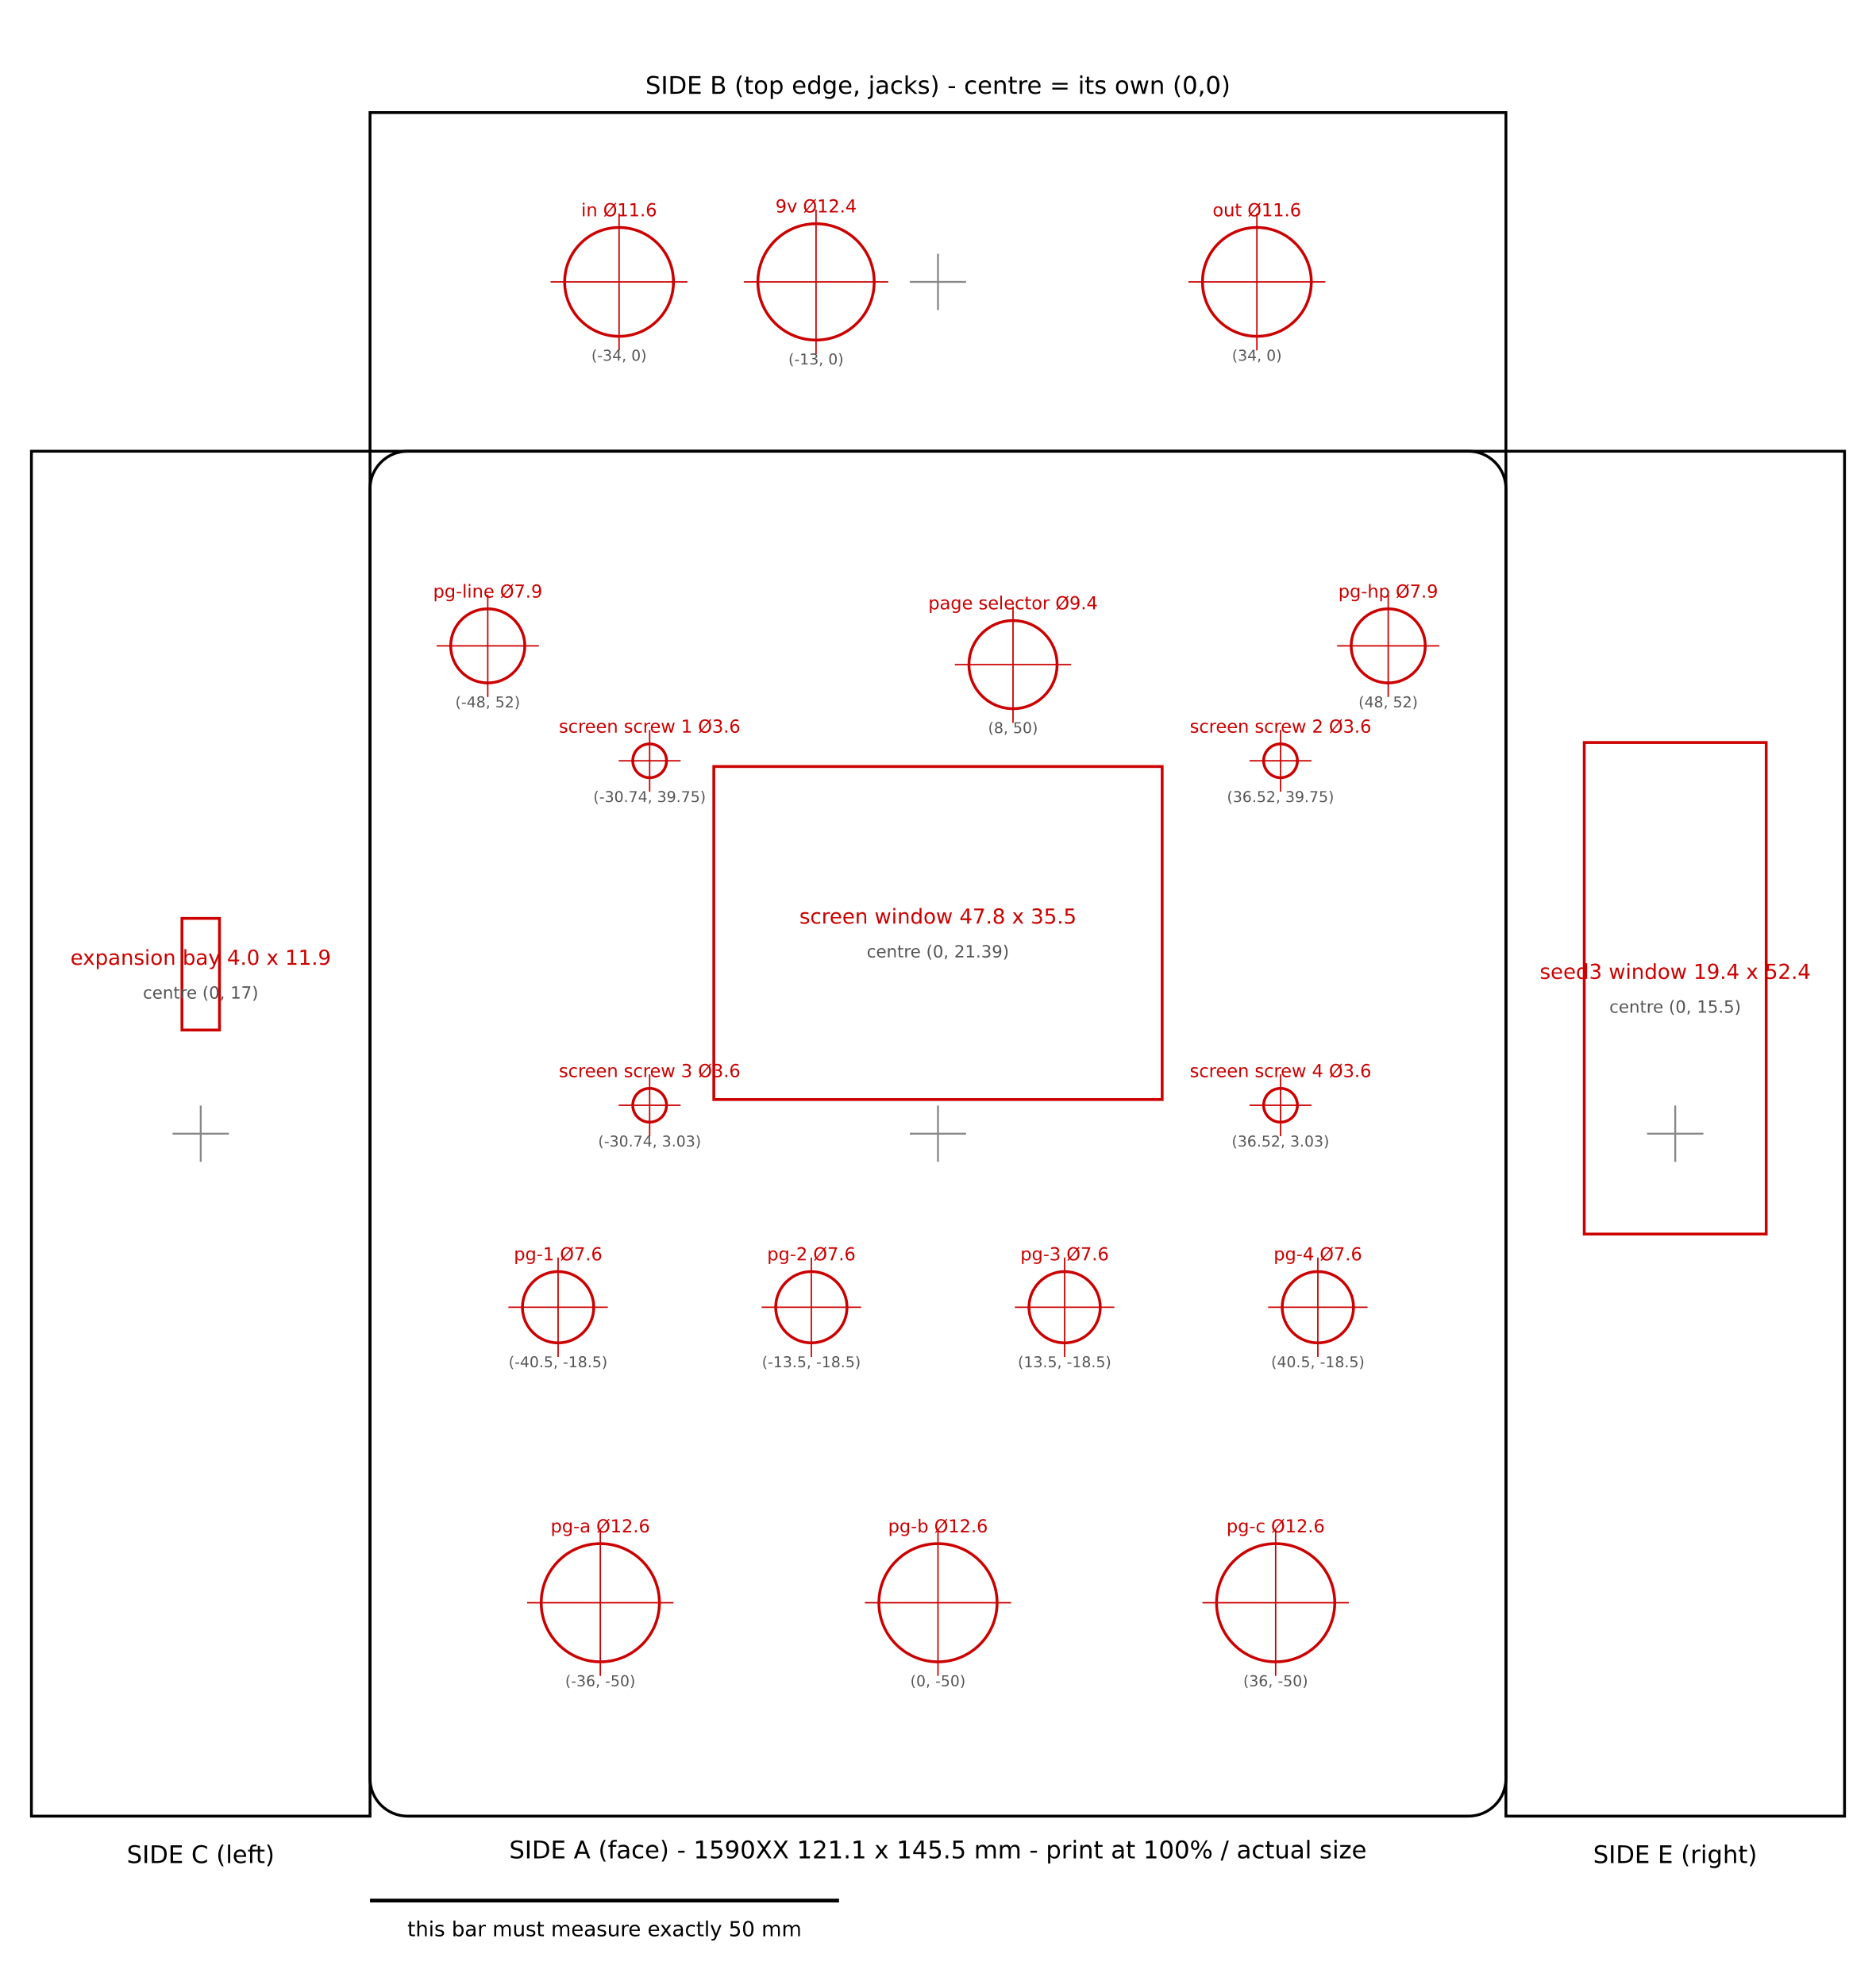
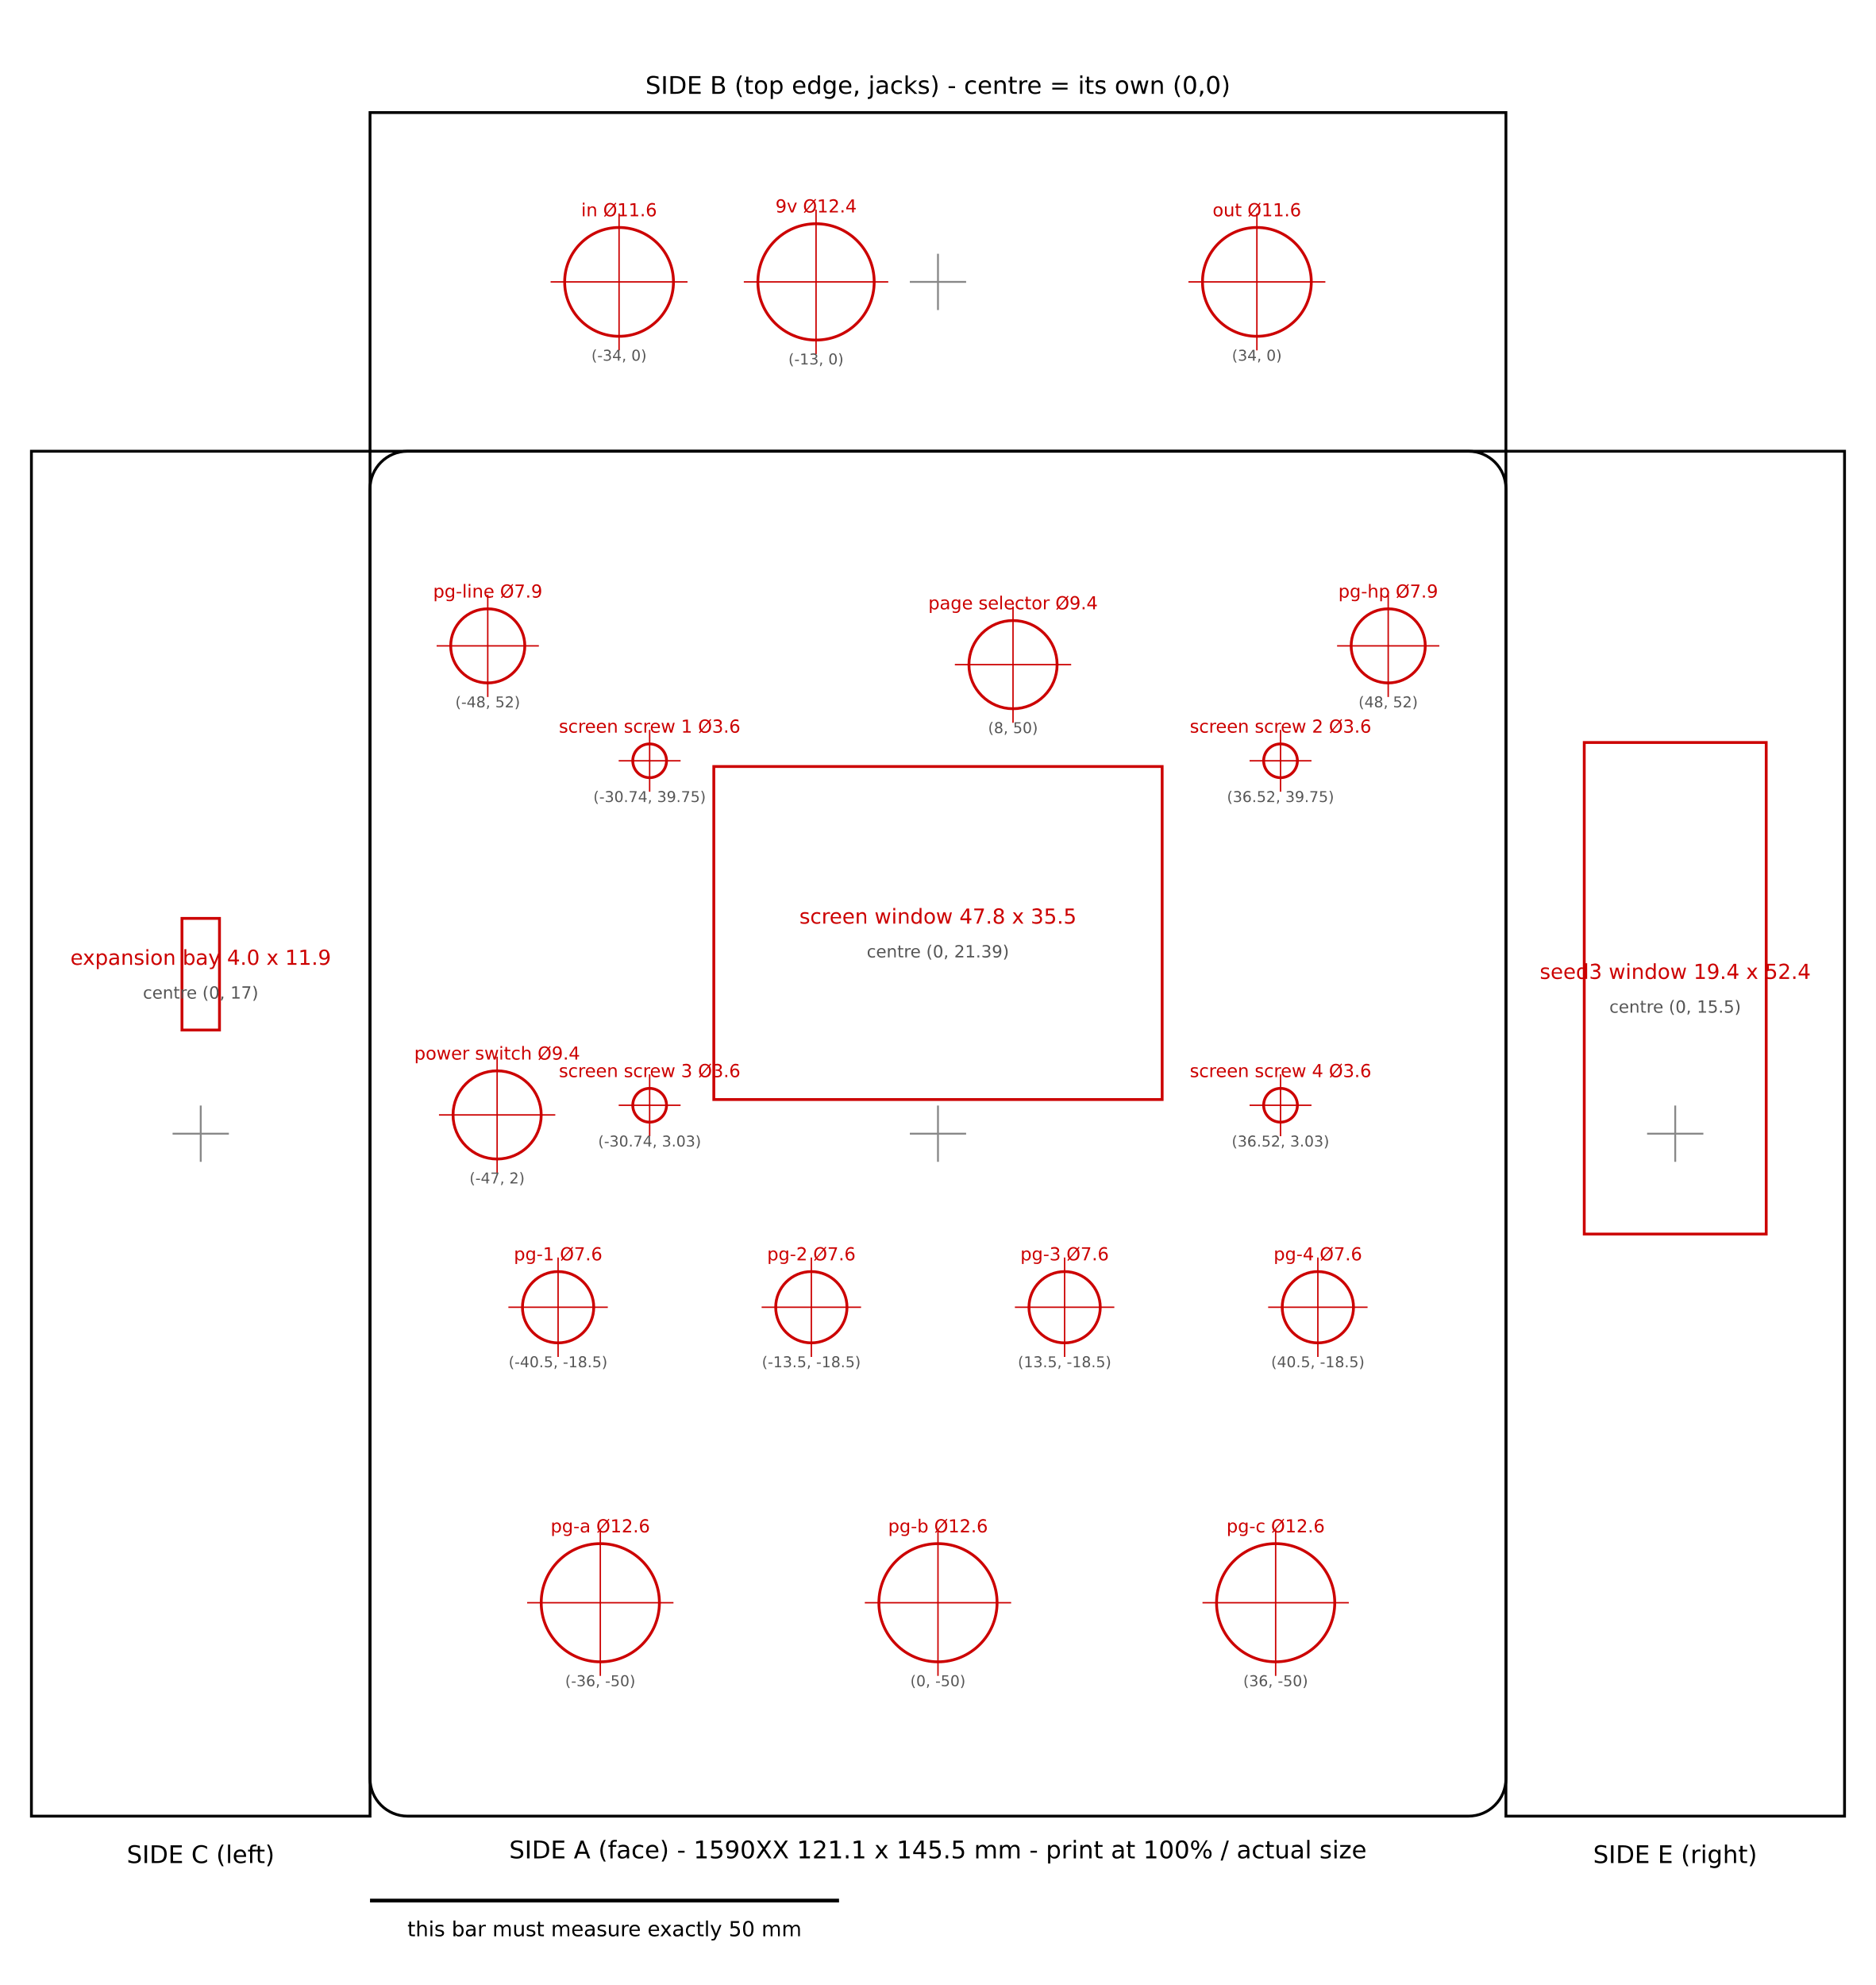
<svg xmlns="http://www.w3.org/2000/svg" width="200mm" height="211.6mm" viewBox="-100 -120.85 200 211.6">
  <rect x="-100" y="-120.85" width="200" height="211.6" fill="#fff" />
  <rect x="-60.55" y="-108.85" width="121.1" height="36.1" fill="none" stroke="#000" stroke-width="0.3" />
  <rect x="-60.55" y="-72.75" width="121.1" height="145.5" rx="4" fill="none" stroke="#000" stroke-width="0.3" />
  <text x="0.00" y="-110.85" font-family="DejaVu Sans, sans-serif" font-size="2.6" text-anchor="middle" fill="#000" font-weight="normal">SIDE B (top edge, jacks) - centre = its own (0,0)</text>
  <rect x="60.55" y="-72.75" width="36.1" height="145.5" fill="none" stroke="#000" stroke-width="0.3" />
  <text x="78.6" y="77.75" font-family="DejaVu Sans" font-size="2.6" text-anchor="middle">SIDE E (right)</text>
  <text x="0.00" y="77.25" font-family="DejaVu Sans, sans-serif" font-size="2.6" text-anchor="middle" fill="#000" font-weight="normal">SIDE A (face) - 1590XX 121.1 x 145.5 mm - print at 100% / actual size</text>
  <rect x="-96.65" y="-72.75" width="36.1" height="145.5" fill="none" stroke="#000" stroke-width="0.3" />
  <text x="-78.6" y="77.75" font-family="DejaVu Sans" font-size="2.6" text-anchor="middle">SIDE C (left)</text>
  <path d="M-3,0 h6 M0,-3 v6" stroke="#888" stroke-width="0.2" />
  <path d="M-3,-90.8 h6 M0,-93.8 v6" stroke="#888" stroke-width="0.2" />
  <path d="M75.6,0 h6 M78.6,-3 v6" stroke="#888" stroke-width="0.2" />
  <path d="M-81.6,0 h6 M-78.6,-3 v6" stroke="#888" stroke-width="0.2" />
  <circle cx="-40.5" cy="18.5" r="3.8" fill="none" stroke="#c00" stroke-width="0.3" />
  <path d="M-45.8,18.5 h10.6 M-40.5,13.2 v10.6" stroke="#c00" stroke-width="0.15" />
  <text x="-40.50" y="13.50" font-family="DejaVu Sans, sans-serif" font-size="1.9" text-anchor="middle" fill="#c00" font-weight="normal">pg-1  Ø7.6</text>
  <text x="-40.50" y="24.90" font-family="DejaVu Sans, sans-serif" font-size="1.6" text-anchor="middle" fill="#555" font-weight="normal">(-40.5, -18.5)</text>
  <circle cx="-13.5" cy="18.5" r="3.8" fill="none" stroke="#c00" stroke-width="0.3" />
  <path d="M-18.8,18.5 h10.6 M-13.5,13.2 v10.6" stroke="#c00" stroke-width="0.15" />
  <text x="-13.50" y="13.50" font-family="DejaVu Sans, sans-serif" font-size="1.9" text-anchor="middle" fill="#c00" font-weight="normal">pg-2  Ø7.6</text>
  <text x="-13.50" y="24.90" font-family="DejaVu Sans, sans-serif" font-size="1.6" text-anchor="middle" fill="#555" font-weight="normal">(-13.5, -18.5)</text>
  <circle cx="13.5" cy="18.5" r="3.8" fill="none" stroke="#c00" stroke-width="0.3" />
  <path d="M8.2,18.5 h10.6 M13.5,13.2 v10.6" stroke="#c00" stroke-width="0.15" />
  <text x="13.50" y="13.50" font-family="DejaVu Sans, sans-serif" font-size="1.9" text-anchor="middle" fill="#c00" font-weight="normal">pg-3  Ø7.6</text>
  <text x="13.50" y="24.90" font-family="DejaVu Sans, sans-serif" font-size="1.6" text-anchor="middle" fill="#555" font-weight="normal">(13.5, -18.5)</text>
  <circle cx="40.5" cy="18.5" r="3.8" fill="none" stroke="#c00" stroke-width="0.3" />
  <path d="M35.2,18.5 h10.6 M40.5,13.2 v10.6" stroke="#c00" stroke-width="0.15" />
  <text x="40.50" y="13.50" font-family="DejaVu Sans, sans-serif" font-size="1.9" text-anchor="middle" fill="#c00" font-weight="normal">pg-4  Ø7.6</text>
  <text x="40.50" y="24.90" font-family="DejaVu Sans, sans-serif" font-size="1.6" text-anchor="middle" fill="#555" font-weight="normal">(40.5, -18.5)</text>
  <circle cx="-36.0" cy="50.0" r="6.3" fill="none" stroke="#c00" stroke-width="0.3" />
  <path d="M-43.8,50.0 h15.6 M-36.0,42.2 v15.6" stroke="#c00" stroke-width="0.15" />
  <text x="-36.00" y="42.50" font-family="DejaVu Sans, sans-serif" font-size="1.9" text-anchor="middle" fill="#c00" font-weight="normal">pg-a  Ø12.6</text>
  <text x="-36.00" y="58.90" font-family="DejaVu Sans, sans-serif" font-size="1.6" text-anchor="middle" fill="#555" font-weight="normal">(-36, -50)</text>
  <circle cx="0.0" cy="50.0" r="6.3" fill="none" stroke="#c00" stroke-width="0.3" />
  <path d="M-7.8,50.0 h15.6 M0.0,42.2 v15.6" stroke="#c00" stroke-width="0.15" />
  <text x="0.00" y="42.50" font-family="DejaVu Sans, sans-serif" font-size="1.9" text-anchor="middle" fill="#c00" font-weight="normal">pg-b  Ø12.6</text>
  <text x="0.00" y="58.90" font-family="DejaVu Sans, sans-serif" font-size="1.6" text-anchor="middle" fill="#555" font-weight="normal">(0, -50)</text>
  <circle cx="36.0" cy="50.0" r="6.3" fill="none" stroke="#c00" stroke-width="0.3" />
  <path d="M28.2,50.0 h15.6 M36.0,42.2 v15.6" stroke="#c00" stroke-width="0.15" />
  <text x="36.00" y="42.50" font-family="DejaVu Sans, sans-serif" font-size="1.9" text-anchor="middle" fill="#c00" font-weight="normal">pg-c  Ø12.6</text>
  <text x="36.00" y="58.90" font-family="DejaVu Sans, sans-serif" font-size="1.6" text-anchor="middle" fill="#555" font-weight="normal">(36, -50)</text>
  <circle cx="48.0" cy="-52.0" r="3.95" fill="none" stroke="#c00" stroke-width="0.3" />
  <path d="M42.55,-52.0 h10.9 M48.0,-57.45 v10.9" stroke="#c00" stroke-width="0.15" />
  <text x="48.00" y="-57.15" font-family="DejaVu Sans, sans-serif" font-size="1.9" text-anchor="middle" fill="#c00" font-weight="normal">pg-hp  Ø7.9</text>
  <text x="48.00" y="-45.45" font-family="DejaVu Sans, sans-serif" font-size="1.6" text-anchor="middle" fill="#555" font-weight="normal">(48, 52)</text>
  <circle cx="-48.0" cy="-52.0" r="3.95" fill="none" stroke="#c00" stroke-width="0.3" />
  <path d="M-53.45,-52.0 h10.9 M-48.0,-57.45 v10.9" stroke="#c00" stroke-width="0.15" />
  <text x="-48.00" y="-57.15" font-family="DejaVu Sans, sans-serif" font-size="1.9" text-anchor="middle" fill="#c00" font-weight="normal">pg-line  Ø7.9</text>
  <text x="-48.00" y="-45.45" font-family="DejaVu Sans, sans-serif" font-size="1.6" text-anchor="middle" fill="#555" font-weight="normal">(-48, 52)</text>
  <circle cx="-30.74" cy="-39.75" r="1.8" fill="none" stroke="#c00" stroke-width="0.3" />
  <path d="M-34.04,-39.75 h6.6 M-30.74,-43.05 v6.6" stroke="#c00" stroke-width="0.15" />
  <text x="-30.74" y="-42.75" font-family="DejaVu Sans, sans-serif" font-size="1.9" text-anchor="middle" fill="#c00" font-weight="normal">screen screw 1  Ø3.6</text>
  <text x="-30.74" y="-35.35" font-family="DejaVu Sans, sans-serif" font-size="1.6" text-anchor="middle" fill="#555" font-weight="normal">(-30.74, 39.75)</text>
  <circle cx="36.52" cy="-39.75" r="1.8" fill="none" stroke="#c00" stroke-width="0.3" />
  <path d="M33.22,-39.75 h6.6 M36.52,-43.05 v6.6" stroke="#c00" stroke-width="0.15" />
  <text x="36.52" y="-42.75" font-family="DejaVu Sans, sans-serif" font-size="1.9" text-anchor="middle" fill="#c00" font-weight="normal">screen screw 2  Ø3.6</text>
  <text x="36.52" y="-35.35" font-family="DejaVu Sans, sans-serif" font-size="1.6" text-anchor="middle" fill="#555" font-weight="normal">(36.52, 39.75)</text>
  <circle cx="-30.74" cy="-3.03" r="1.8" fill="none" stroke="#c00" stroke-width="0.3" />
  <path d="M-34.04,-3.03 h6.6 M-30.74,-6.33 v6.6" stroke="#c00" stroke-width="0.15" />
  <text x="-30.74" y="-6.03" font-family="DejaVu Sans, sans-serif" font-size="1.9" text-anchor="middle" fill="#c00" font-weight="normal">screen screw 3  Ø3.6</text>
  <text x="-30.74" y="1.37" font-family="DejaVu Sans, sans-serif" font-size="1.6" text-anchor="middle" fill="#555" font-weight="normal">(-30.74, 3.03)</text>
  <circle cx="36.52" cy="-3.03" r="1.8" fill="none" stroke="#c00" stroke-width="0.3" />
  <path d="M33.22,-3.03 h6.6 M36.52,-6.33 v6.6" stroke="#c00" stroke-width="0.15" />
  <text x="36.52" y="-6.03" font-family="DejaVu Sans, sans-serif" font-size="1.9" text-anchor="middle" fill="#c00" font-weight="normal">screen screw 4  Ø3.6</text>
  <text x="36.52" y="1.37" font-family="DejaVu Sans, sans-serif" font-size="1.6" text-anchor="middle" fill="#555" font-weight="normal">(36.52, 3.03)</text>
  <circle cx="8.0" cy="-50.0" r="4.7" fill="none" stroke="#c00" stroke-width="0.3" />
  <path d="M1.8,-50.0 h12.4 M8.0,-56.2 v12.4" stroke="#c00" stroke-width="0.15" />
  <text x="8.00" y="-55.90" font-family="DejaVu Sans, sans-serif" font-size="1.9" text-anchor="middle" fill="#c00" font-weight="normal">page selector  Ø9.4</text>
  <text x="8.00" y="-42.70" font-family="DejaVu Sans, sans-serif" font-size="1.6" text-anchor="middle" fill="#555" font-weight="normal">(8, 50)</text>
+   <circle cx="-47.0" cy="-2.0" r="4.7" fill="none" stroke="#c00" stroke-width="0.3" />
+   <path d="M-53.2,-2.0 h12.4 M-47.0,-8.2 v12.4" stroke="#c00" stroke-width="0.15" />
+   <text x="-47.00" y="-7.90" font-family="DejaVu Sans, sans-serif" font-size="1.9" text-anchor="middle" fill="#c00" font-weight="normal">power switch  Ø9.4</text>
+   <text x="-47.00" y="5.30" font-family="DejaVu Sans, sans-serif" font-size="1.6" text-anchor="middle" fill="#555" font-weight="normal">(-47, 2)</text>
  <rect x="-23.9" y="-39.14" width="47.8" height="35.5" fill="none" stroke="#c00" stroke-width="0.3" />
  <text x="0.00" y="-22.39" font-family="DejaVu Sans, sans-serif" font-size="2.2" text-anchor="middle" fill="#c00" font-weight="normal">screen window 47.8 x 35.5</text>
  <text x="0.00" y="-18.79" font-family="DejaVu Sans, sans-serif" font-size="1.8" text-anchor="middle" fill="#555" font-weight="normal">centre (0, 21.39)</text>
  <circle cx="-34.0" cy="-90.8" r="5.8" fill="none" stroke="#c00" stroke-width="0.3" />
  <path d="M-41.3,-90.8 h14.6 M-34.0,-98.1 v14.6" stroke="#c00" stroke-width="0.15" />
  <text x="-34.00" y="-97.80" font-family="DejaVu Sans, sans-serif" font-size="1.9" text-anchor="middle" fill="#c00" font-weight="normal">in  Ø11.6</text>
  <text x="-34.00" y="-82.40" font-family="DejaVu Sans, sans-serif" font-size="1.6" text-anchor="middle" fill="#555" font-weight="normal">(-34, 0)</text>
  <circle cx="-13.0" cy="-90.8" r="6.2" fill="none" stroke="#c00" stroke-width="0.3" />
  <path d="M-20.7,-90.8 h15.4 M-13.0,-98.5 v15.4" stroke="#c00" stroke-width="0.15" />
  <text x="-13.00" y="-98.20" font-family="DejaVu Sans, sans-serif" font-size="1.9" text-anchor="middle" fill="#c00" font-weight="normal">9v  Ø12.4</text>
  <text x="-13.00" y="-82.00" font-family="DejaVu Sans, sans-serif" font-size="1.6" text-anchor="middle" fill="#555" font-weight="normal">(-13, 0)</text>
  <circle cx="34.0" cy="-90.8" r="5.8" fill="none" stroke="#c00" stroke-width="0.3" />
  <path d="M26.7,-90.8 h14.6 M34.0,-98.1 v14.6" stroke="#c00" stroke-width="0.15" />
  <text x="34.00" y="-97.80" font-family="DejaVu Sans, sans-serif" font-size="1.9" text-anchor="middle" fill="#c00" font-weight="normal">out  Ø11.6</text>
  <text x="34.00" y="-82.40" font-family="DejaVu Sans, sans-serif" font-size="1.6" text-anchor="middle" fill="#555" font-weight="normal">(34, 0)</text>
  <rect x="68.9" y="-41.7" width="19.4" height="52.4" fill="none" stroke="#c00" stroke-width="0.3" />
  <text x="78.60" y="-16.50" font-family="DejaVu Sans, sans-serif" font-size="2.2" text-anchor="middle" fill="#c00" font-weight="normal">seed3 window 19.4 x 52.4</text>
  <text x="78.60" y="-12.90" font-family="DejaVu Sans, sans-serif" font-size="1.8" text-anchor="middle" fill="#555" font-weight="normal">centre (0, 15.5)</text>
  <rect x="-80.6" y="-22.95" width="4.0" height="11.9" fill="none" stroke="#c00" stroke-width="0.3" />
  <text x="-78.60" y="-18.00" font-family="DejaVu Sans, sans-serif" font-size="2.2" text-anchor="middle" fill="#c00" font-weight="normal">expansion bay 4.0 x 11.9</text>
  <text x="-78.60" y="-14.40" font-family="DejaVu Sans, sans-serif" font-size="1.8" text-anchor="middle" fill="#555" font-weight="normal">centre (0, 17)</text>
  <path d="M-60.55,81.75 h50" stroke="#000" stroke-width="0.4" />
  <text x="-35.55" y="85.55" font-family="DejaVu Sans, sans-serif" font-size="2.2" text-anchor="middle" fill="#000" font-weight="normal">this bar must measure exactly 50 mm</text>
</svg>
